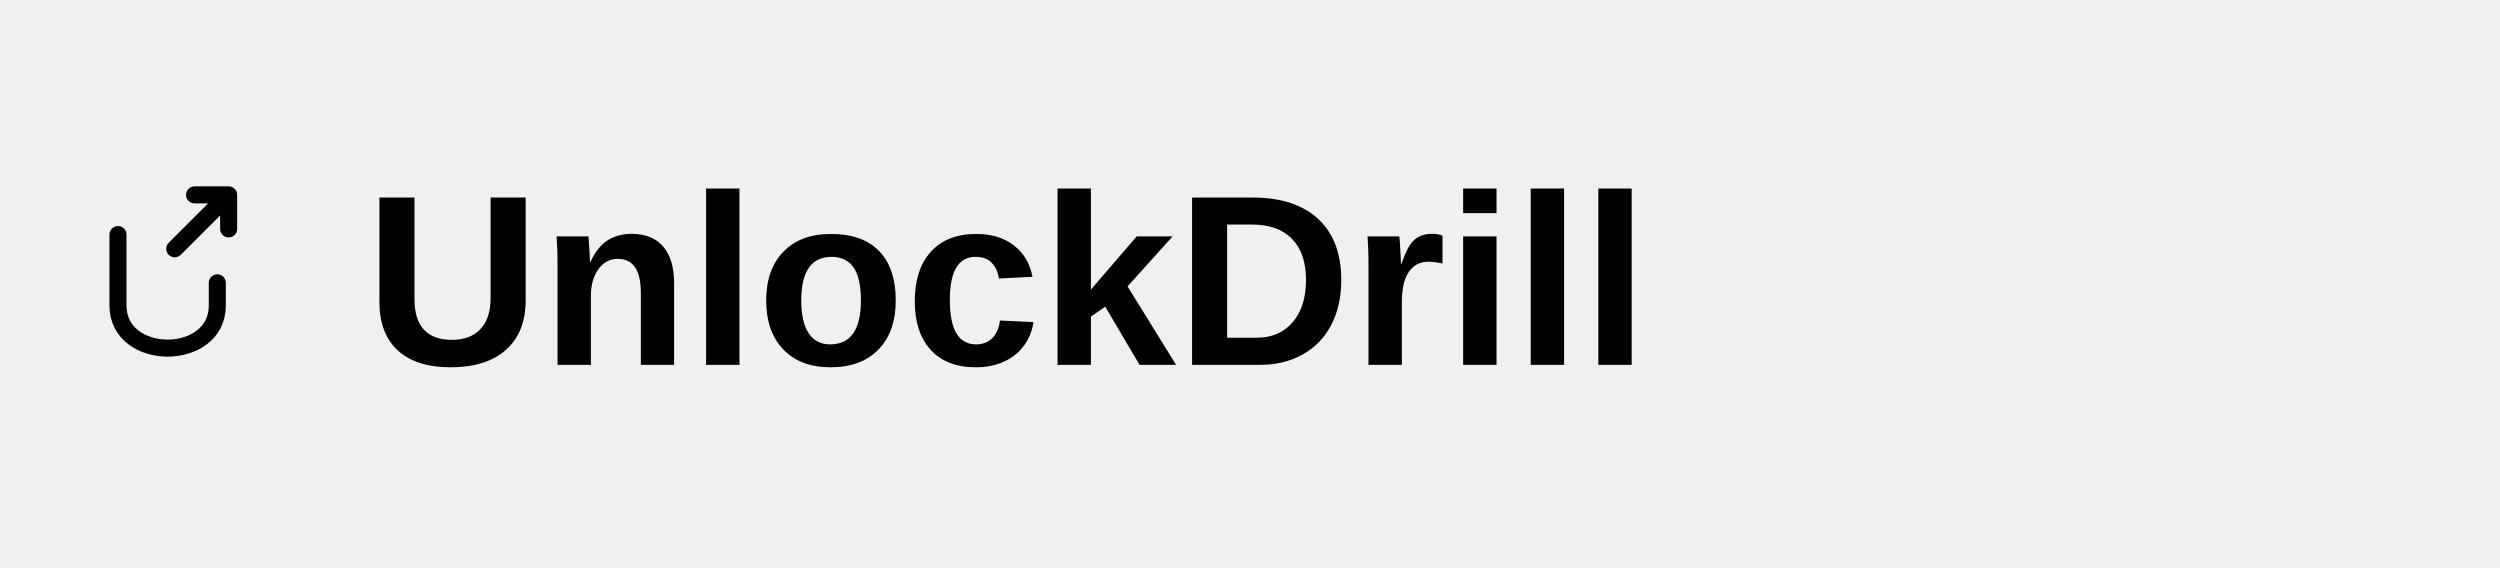
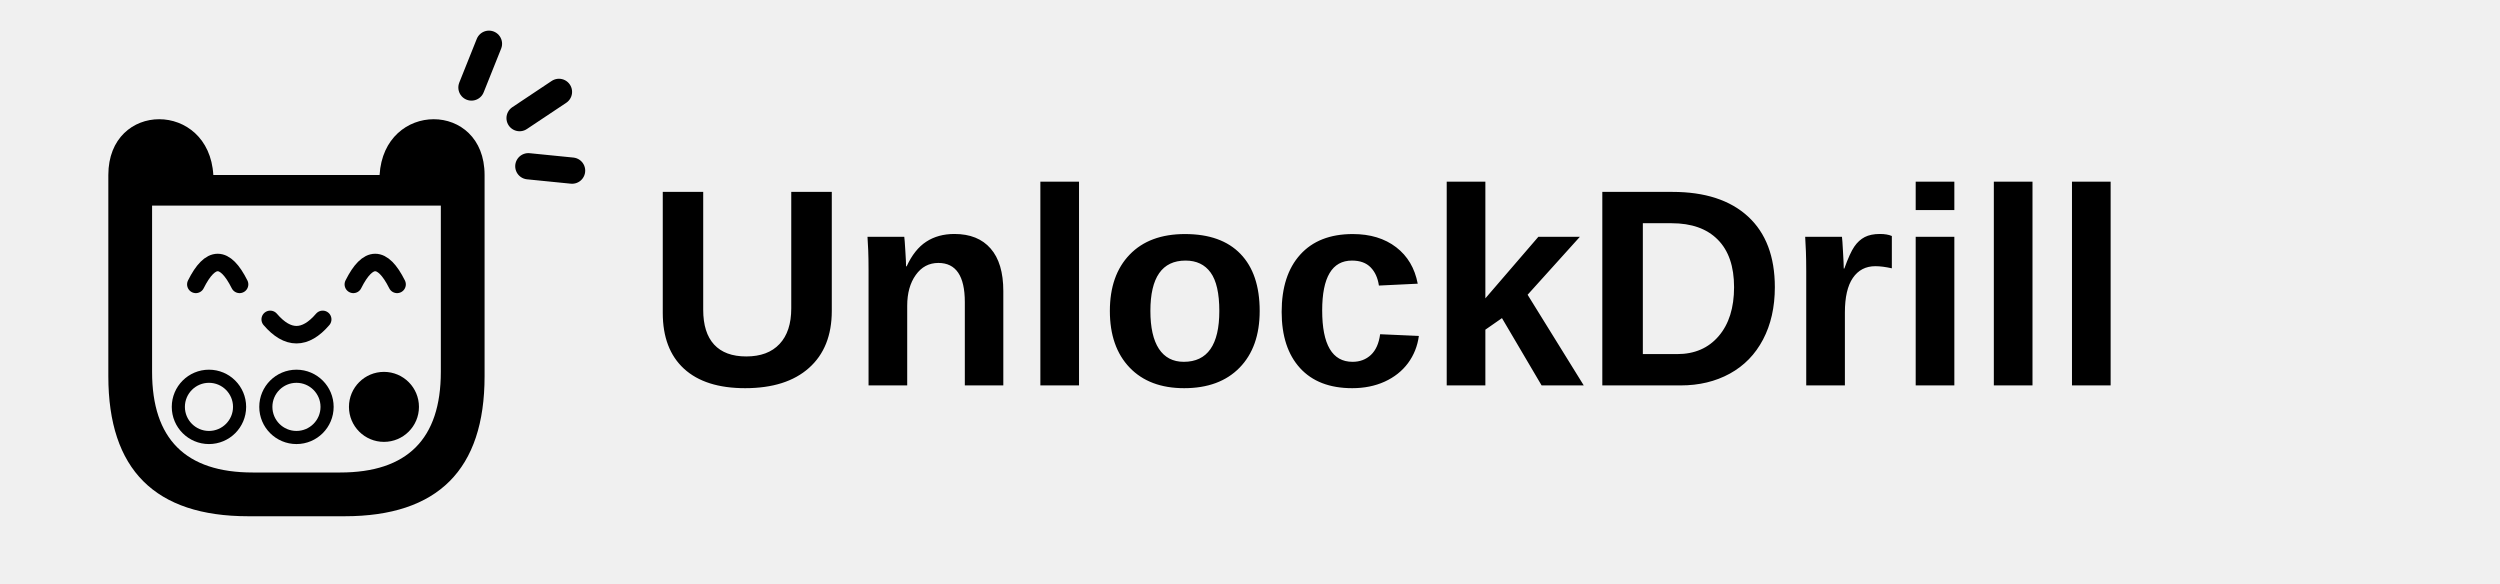
- <svg xmlns="http://www.w3.org/2000/svg" viewBox="0 0 370 84">
-   <g transform="translate(12 28) scale(.42)">
-     <g transform="translate(0 64) scale(1 -1)">
-       <path d="M13 48V23C13 3 48 3 48 23V31 M33 43L52 62 M40 62H52V50" fill="none" stroke="#000000" stroke-width="6" stroke-linecap="round" stroke-linejoin="round" />
+ <svg xmlns="http://www.w3.org/2000/svg" width="480" height="112" viewBox="0 0 480 112">
+   <g transform="translate(4 0) scale(.84)">
+     <defs>
+       <mask id="body">
+         <rect width="128" height="128" fill="white" />
+         <path d="M30 47 H96 V85 Q96 108 73 108 H53 Q30 108 30 85 Z" fill="black" />
+       </mask>
+     </defs>
+     <path d="M20 40 C20 23 43 23 44 40 H82 C83 23 106 23 106 40 V86 Q106 118 74 118 H52 Q20 118 20 86 Z" fill="#000000" mask="url(#body)" />
+     <g fill="none" stroke="#000000" stroke-width="4" stroke-linecap="round">
+       <path d="M40 65 Q45 55 50 65 M76 65 Q81 55 86 65 M57 73 Q63 80 69 73" />
    </g>
+     <g fill="none" stroke="#000000" stroke-width="3">
+       <circle cx="43" cy="93" r="7" />
+       <circle cx="63" cy="93" r="7" />
+     </g>
+     <circle cx="83" cy="93" r="8" fill="#000000" />
+     <path d="M103 20 L107 10 M114 27 L123 21 M116 38 L126 39" fill="none" stroke="#000000" stroke-width="6" stroke-linecap="round" />
  </g>
-   <text x="54" y="54" fill="#000000" font-family="Arial,sans-serif" font-weight="700" font-size="36">UnlockDrill</text>
+   <text x="124" y="74" fill="#000000" font-family="Arial,Helvetica,sans-serif" font-weight="700" font-size="54">UnlockDrill</text>
</svg>
